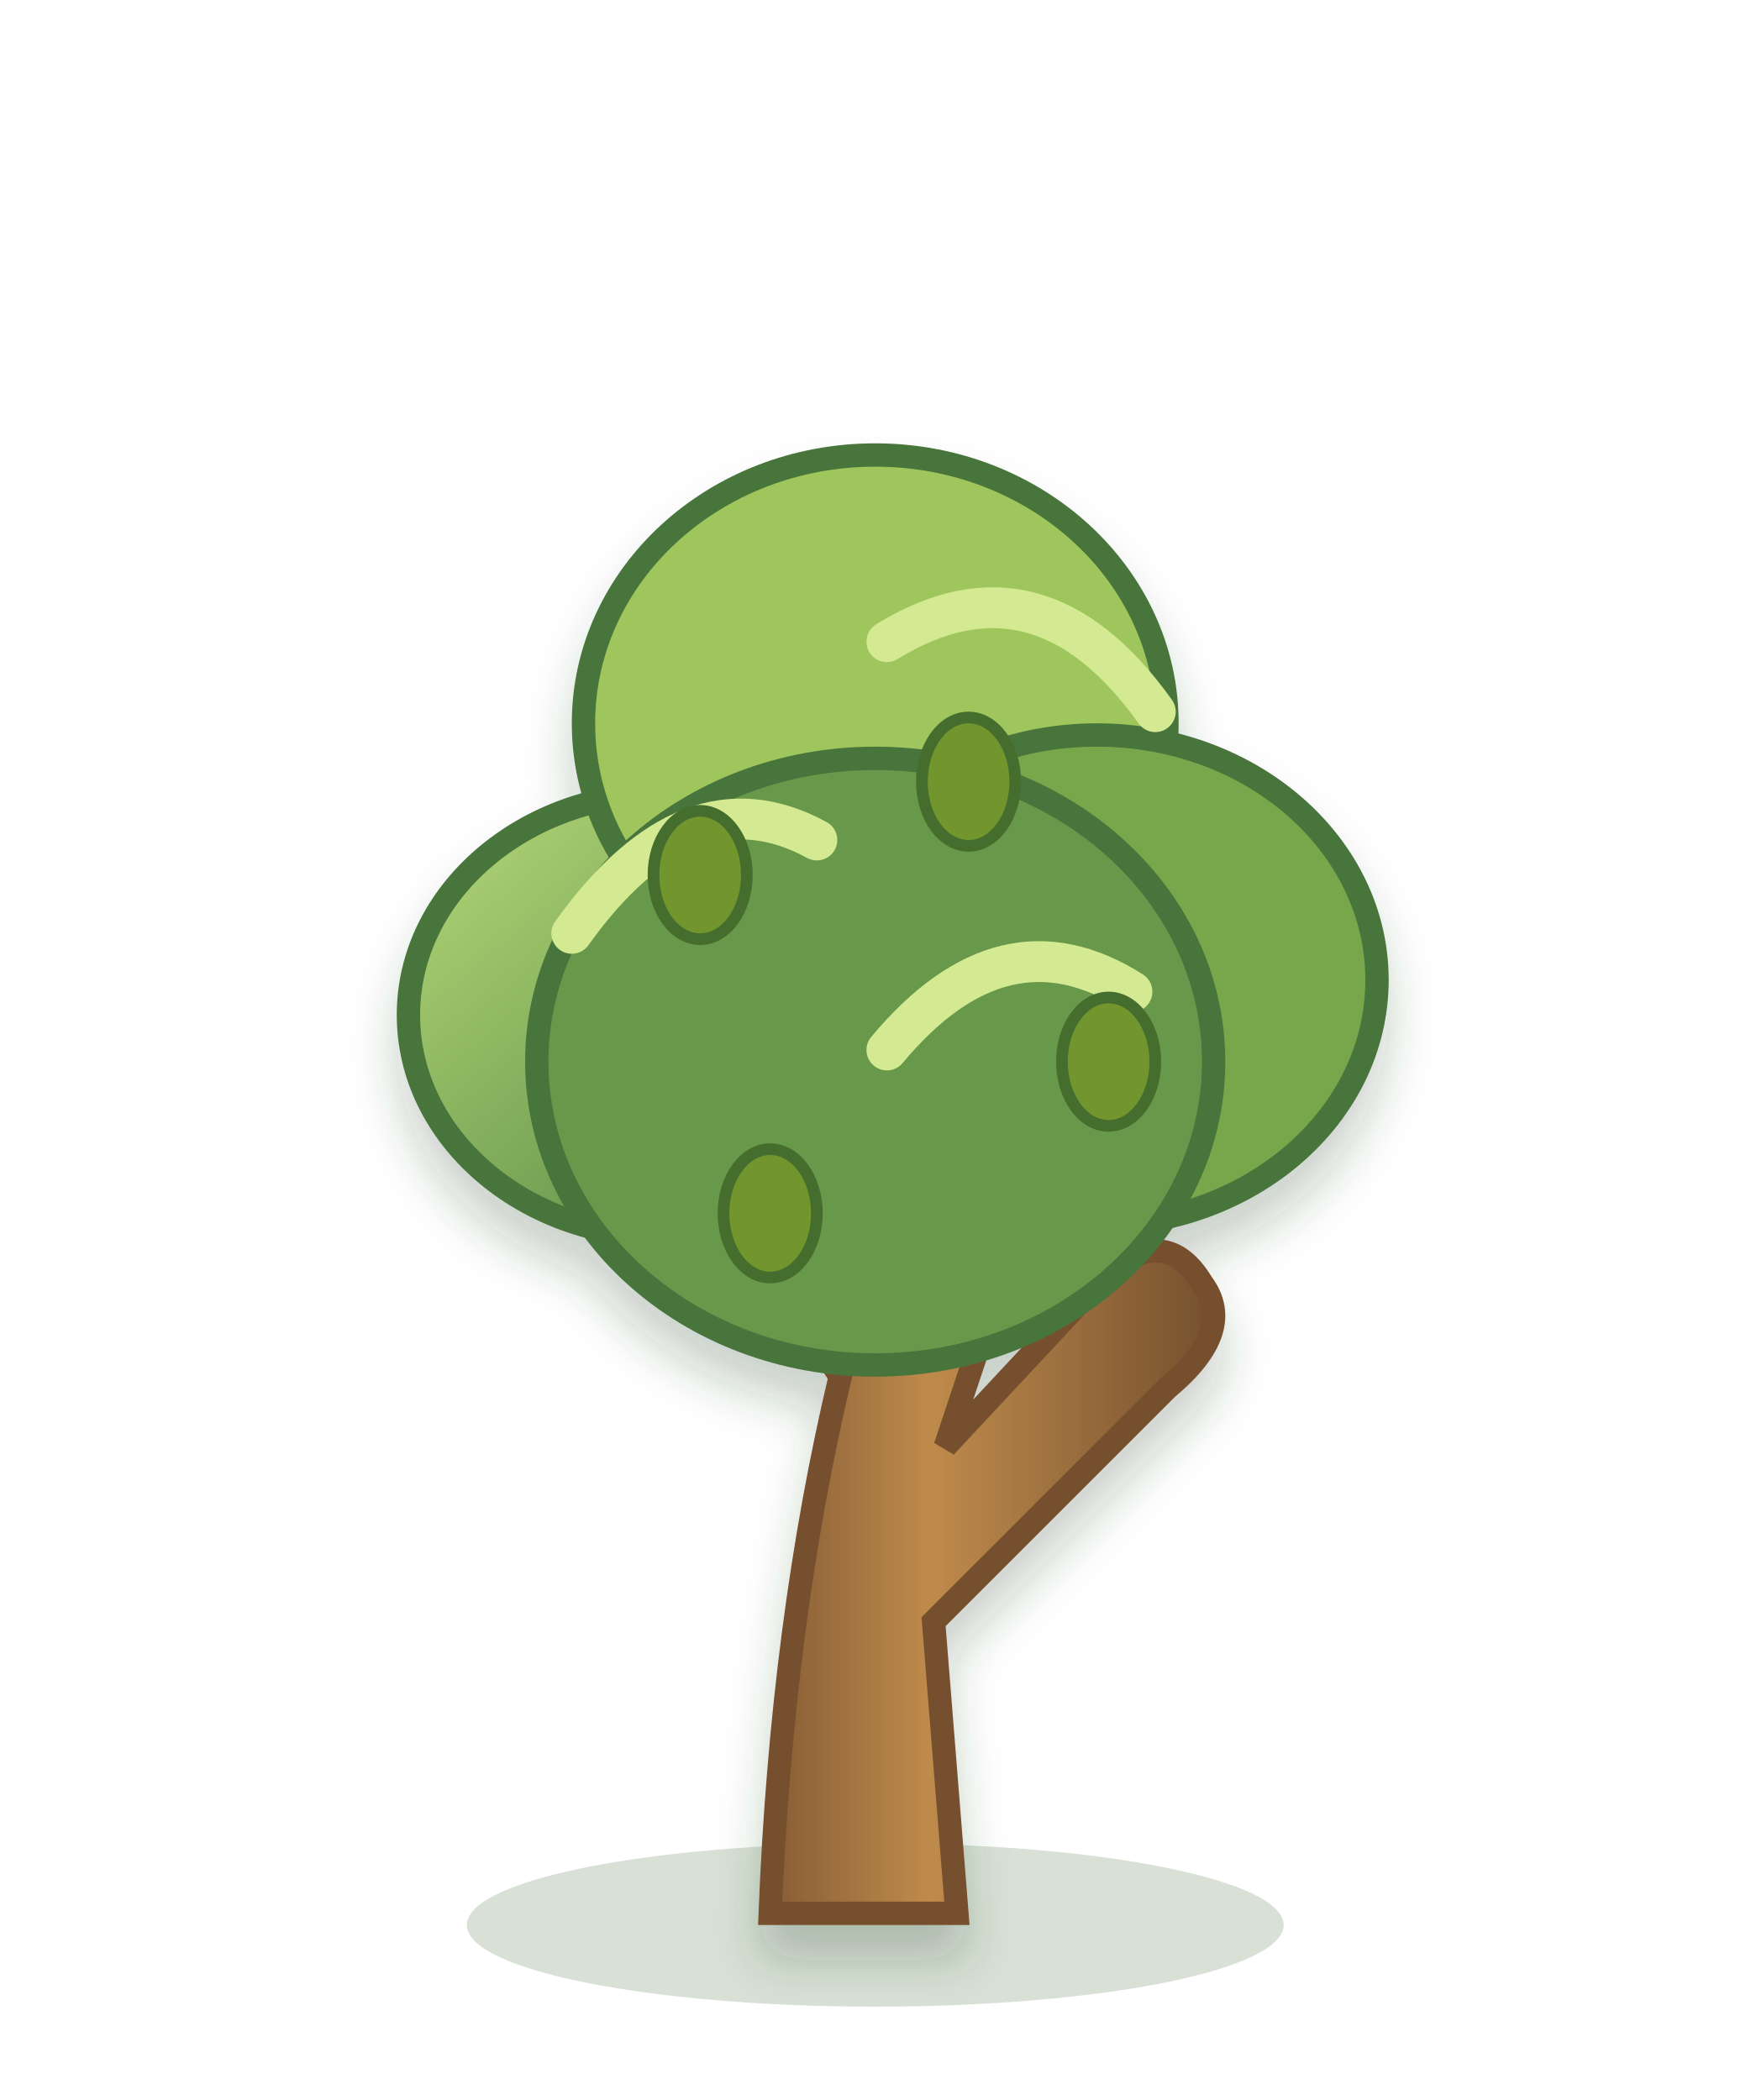
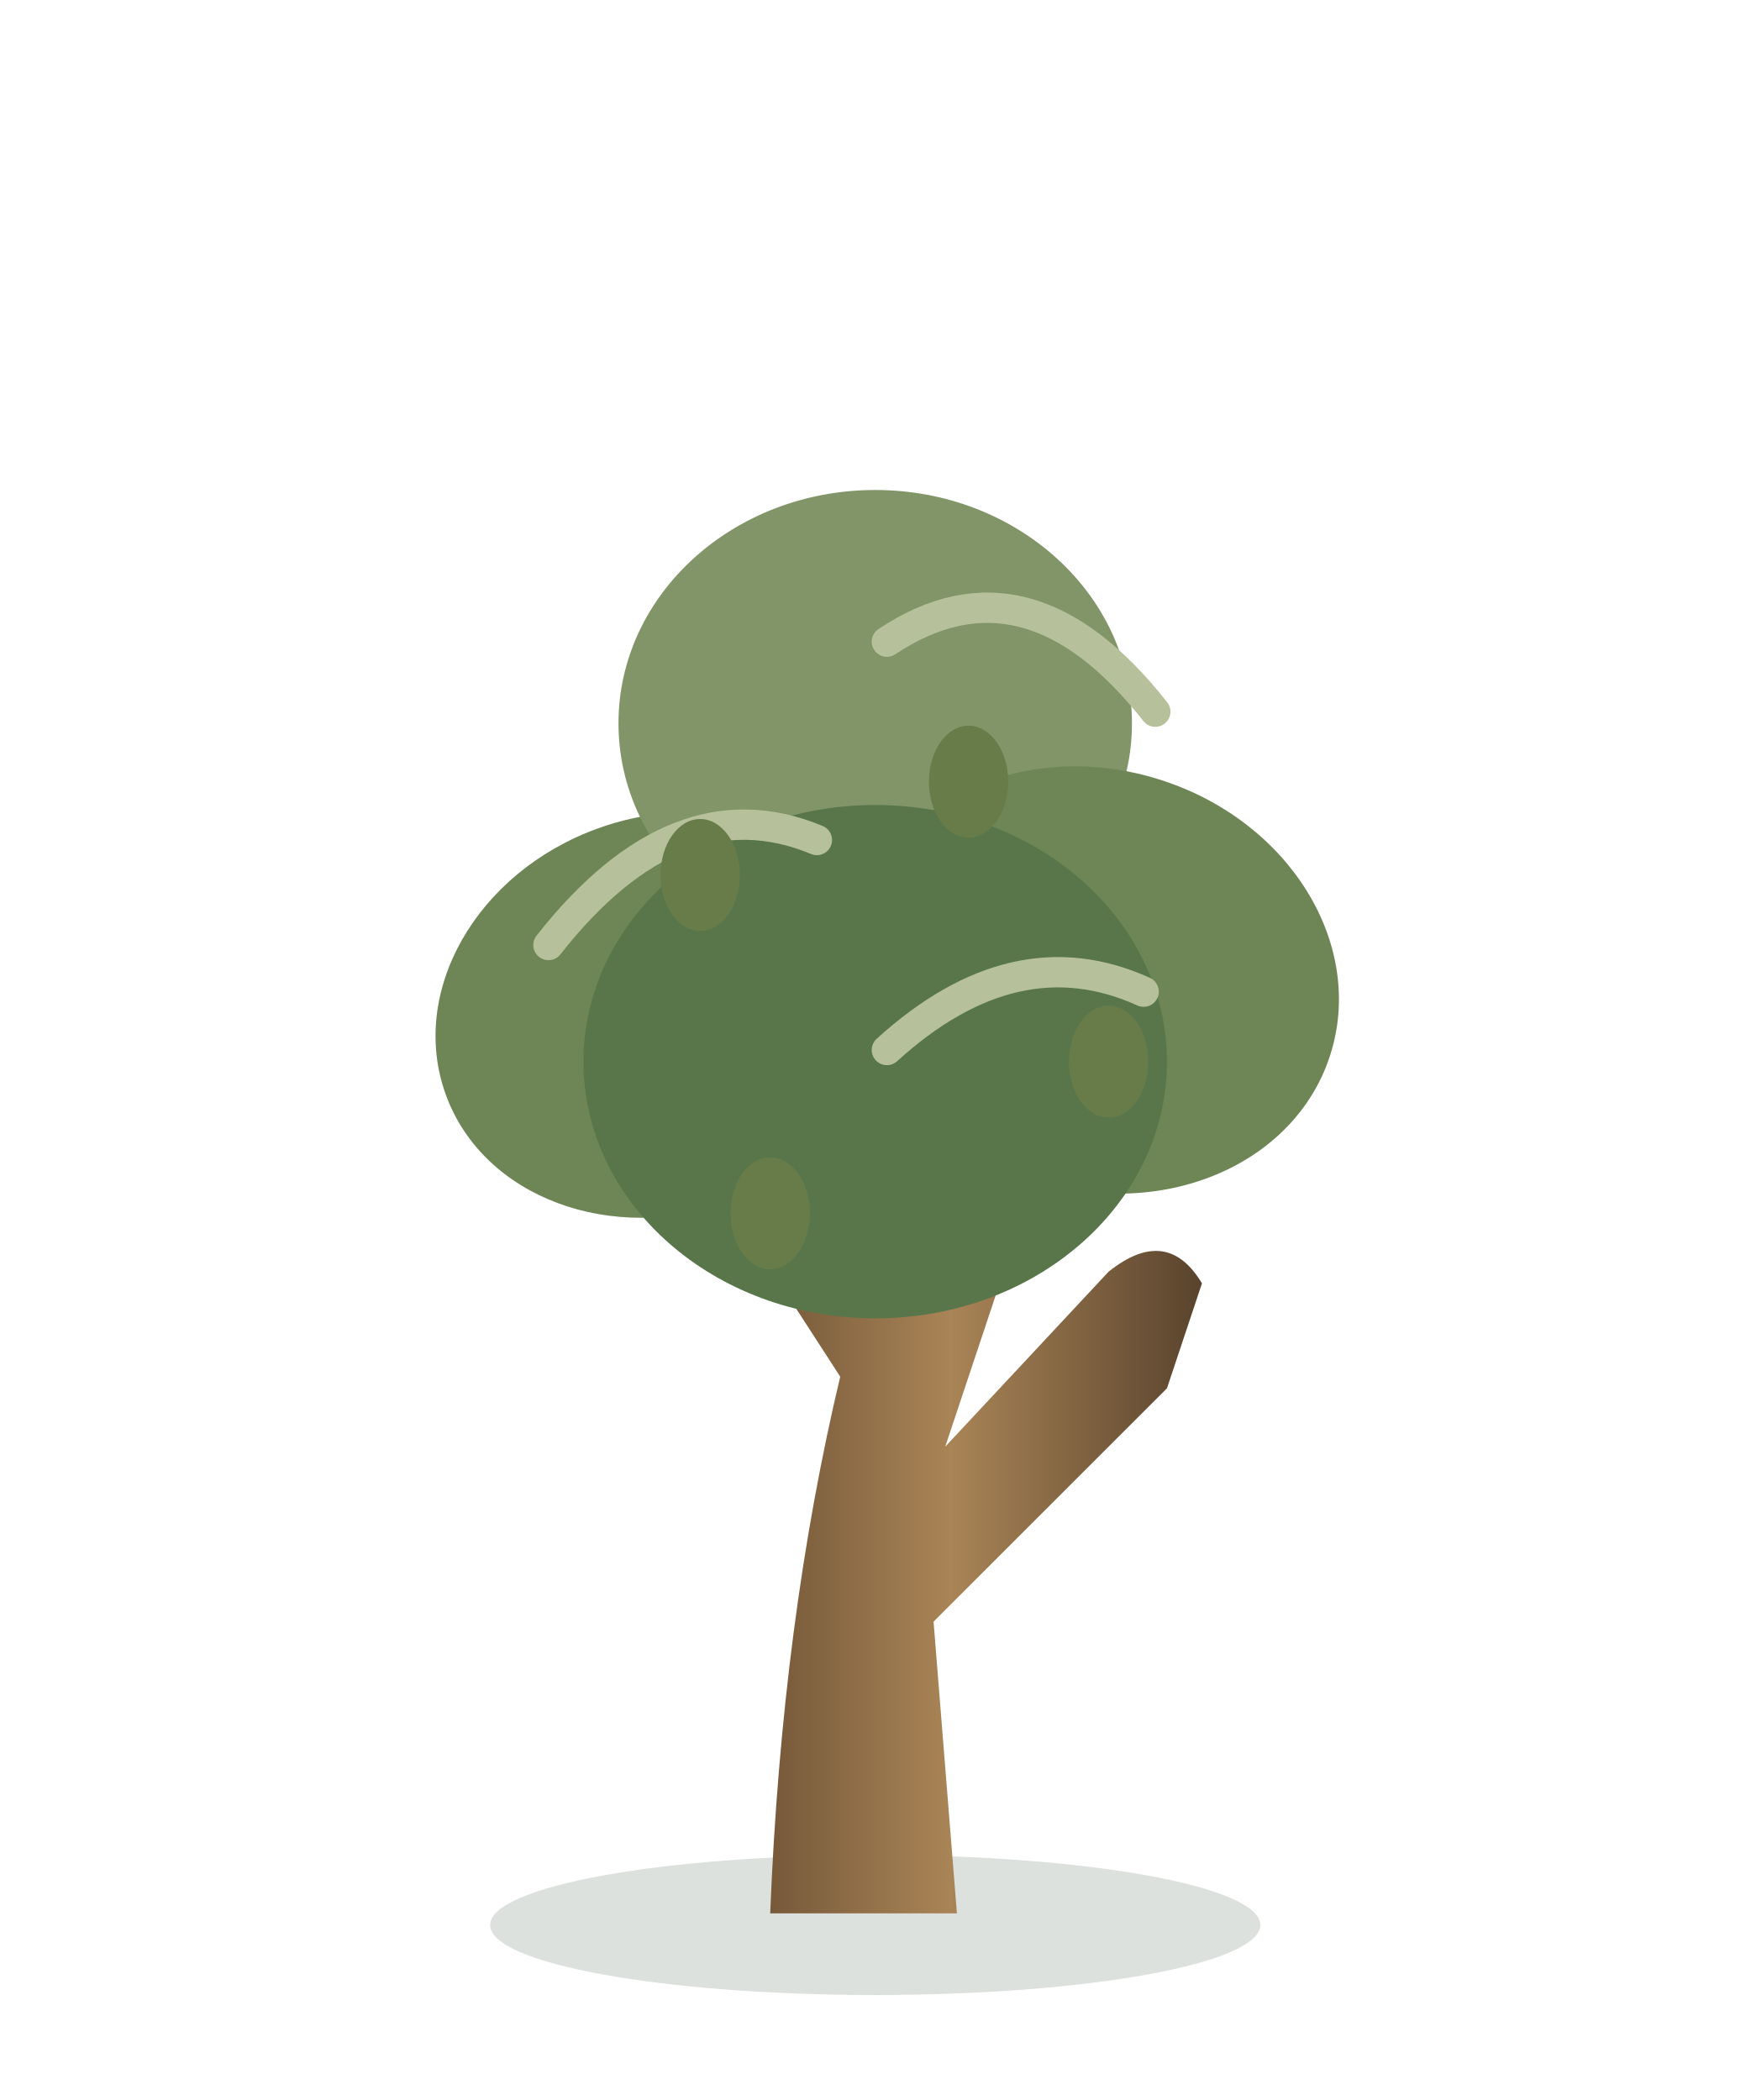
<svg xmlns="http://www.w3.org/2000/svg" viewBox="0 0 150 180">
  <defs>
-     <linearGradient id="trunk" x1="0" y1="0" x2="1" y2="0">
-       <stop stop-color="#6e482b" />
-       <stop offset=".45" stop-color="#bf8b4c" />
-       <stop offset="1" stop-color="#75502e" />
+     <linearGradient id="bark" x1="0" y1="0" x2="1" y2="0">
+       <stop stop-color="#62482f" />
+       <stop offset=".5" stop-color="#a98456" />
+       <stop offset="1" stop-color="#59432d" />
    </linearGradient>
-     <linearGradient id="leaf" x1="0" y1="0" x2="1" y2="1">
-       <stop stop-color="#b7d978" />
-       <stop offset="1" stop-color="#487d3d" />
-     </linearGradient>
-     <filter id="shadow" x="-30%" y="-20%" width="160%" height="160%">
-       <feDropShadow dx="0" dy="3" stdDeviation="2" flood-color="#234328" flood-opacity=".24" />
-     </filter>
  </defs>
-   <ellipse cx="75" cy="165" rx="35" ry="7" fill="#456c3833" />
-   <g filter="url(#shadow)">
-     <path d="M66 164 Q67 139 72 118 L61 101 Q58 96 63 93 Q68 92 73 103 L76 112 L84 89 Q87 83 91 87 Q94 91 89 100 L81 124 L95 109 Q100 105 103 110 Q106 114 100 119 L80 139 L82 164Z" fill="url(#trunk)" stroke="#76502e" stroke-width="2" />
-     <g stroke="#47743b" stroke-width="2">
-       <ellipse cx="57" cy="87" rx="22" ry="19" fill="url(#leaf)" />
-       <ellipse cx="75" cy="62" rx="25" ry="23" fill="#9fc65c" />
-       <ellipse cx="94" cy="84" rx="24" ry="21" fill="#78a74b" />
-       <ellipse cx="75" cy="91" rx="29" ry="26" fill="#689848" />
-     </g>
-     <path d="M49 80 Q59 66 70 72 M76 55 Q89 47 99 61 M76 90 Q86 78 97 85" fill="none" stroke="#d4ea92" stroke-width="3.5" stroke-linecap="round" />
-     <g fill="#72952f" stroke="#456d2d" stroke-width="1">
-       <ellipse cx="60" cy="75" rx="4" ry="5.5" />
-       <ellipse cx="83" cy="67" rx="4" ry="5.5" />
-       <ellipse cx="95" cy="91" rx="4" ry="5.5" />
-       <ellipse cx="66" cy="104" rx="4" ry="5.5" />
-     </g>
+   <ellipse cx="75" cy="165" rx="33" ry="6" fill="#344a352a" />
+   <path d="M66 164 Q67 139 72 118 L61 101 Q58 96 63 93 Q68 92 73 103 L76 112 L84 89 Q87 83 91 87 Q94 91 89 100 L81 124 L95 109 Q100 105 103 110 L100 119 L80 139 L82 164Z" fill="url(#bark)" />
+   <g fill="#6e8655">
+     <ellipse cx="57" cy="87" rx="20" ry="17" transform="rotate(-20 57 87)" />
+     <ellipse cx="75" cy="62" rx="22" ry="20" fill="#819568" />
+     <ellipse cx="94" cy="84" rx="21" ry="18" transform="rotate(18 94 84)" />
+     <ellipse cx="75" cy="91" rx="25" ry="22" fill="#58764a" />
+   </g>
+   <g fill="none" stroke="#b6c19b" stroke-width="2.6" stroke-linecap="round">
+     <path d="M47 81 Q58 67 70 72 M76 55 Q88 47 99 61 M76 90 Q87 80 98 85" />
+   </g>
+   <g fill="#687c4a">
+     <ellipse cx="60" cy="75" rx="3.4" ry="4.8" />
+     <ellipse cx="83" cy="67" rx="3.4" ry="4.8" />
+     <ellipse cx="95" cy="91" rx="3.4" ry="4.8" />
+     <ellipse cx="66" cy="104" rx="3.4" ry="4.8" />
  </g>
</svg>
